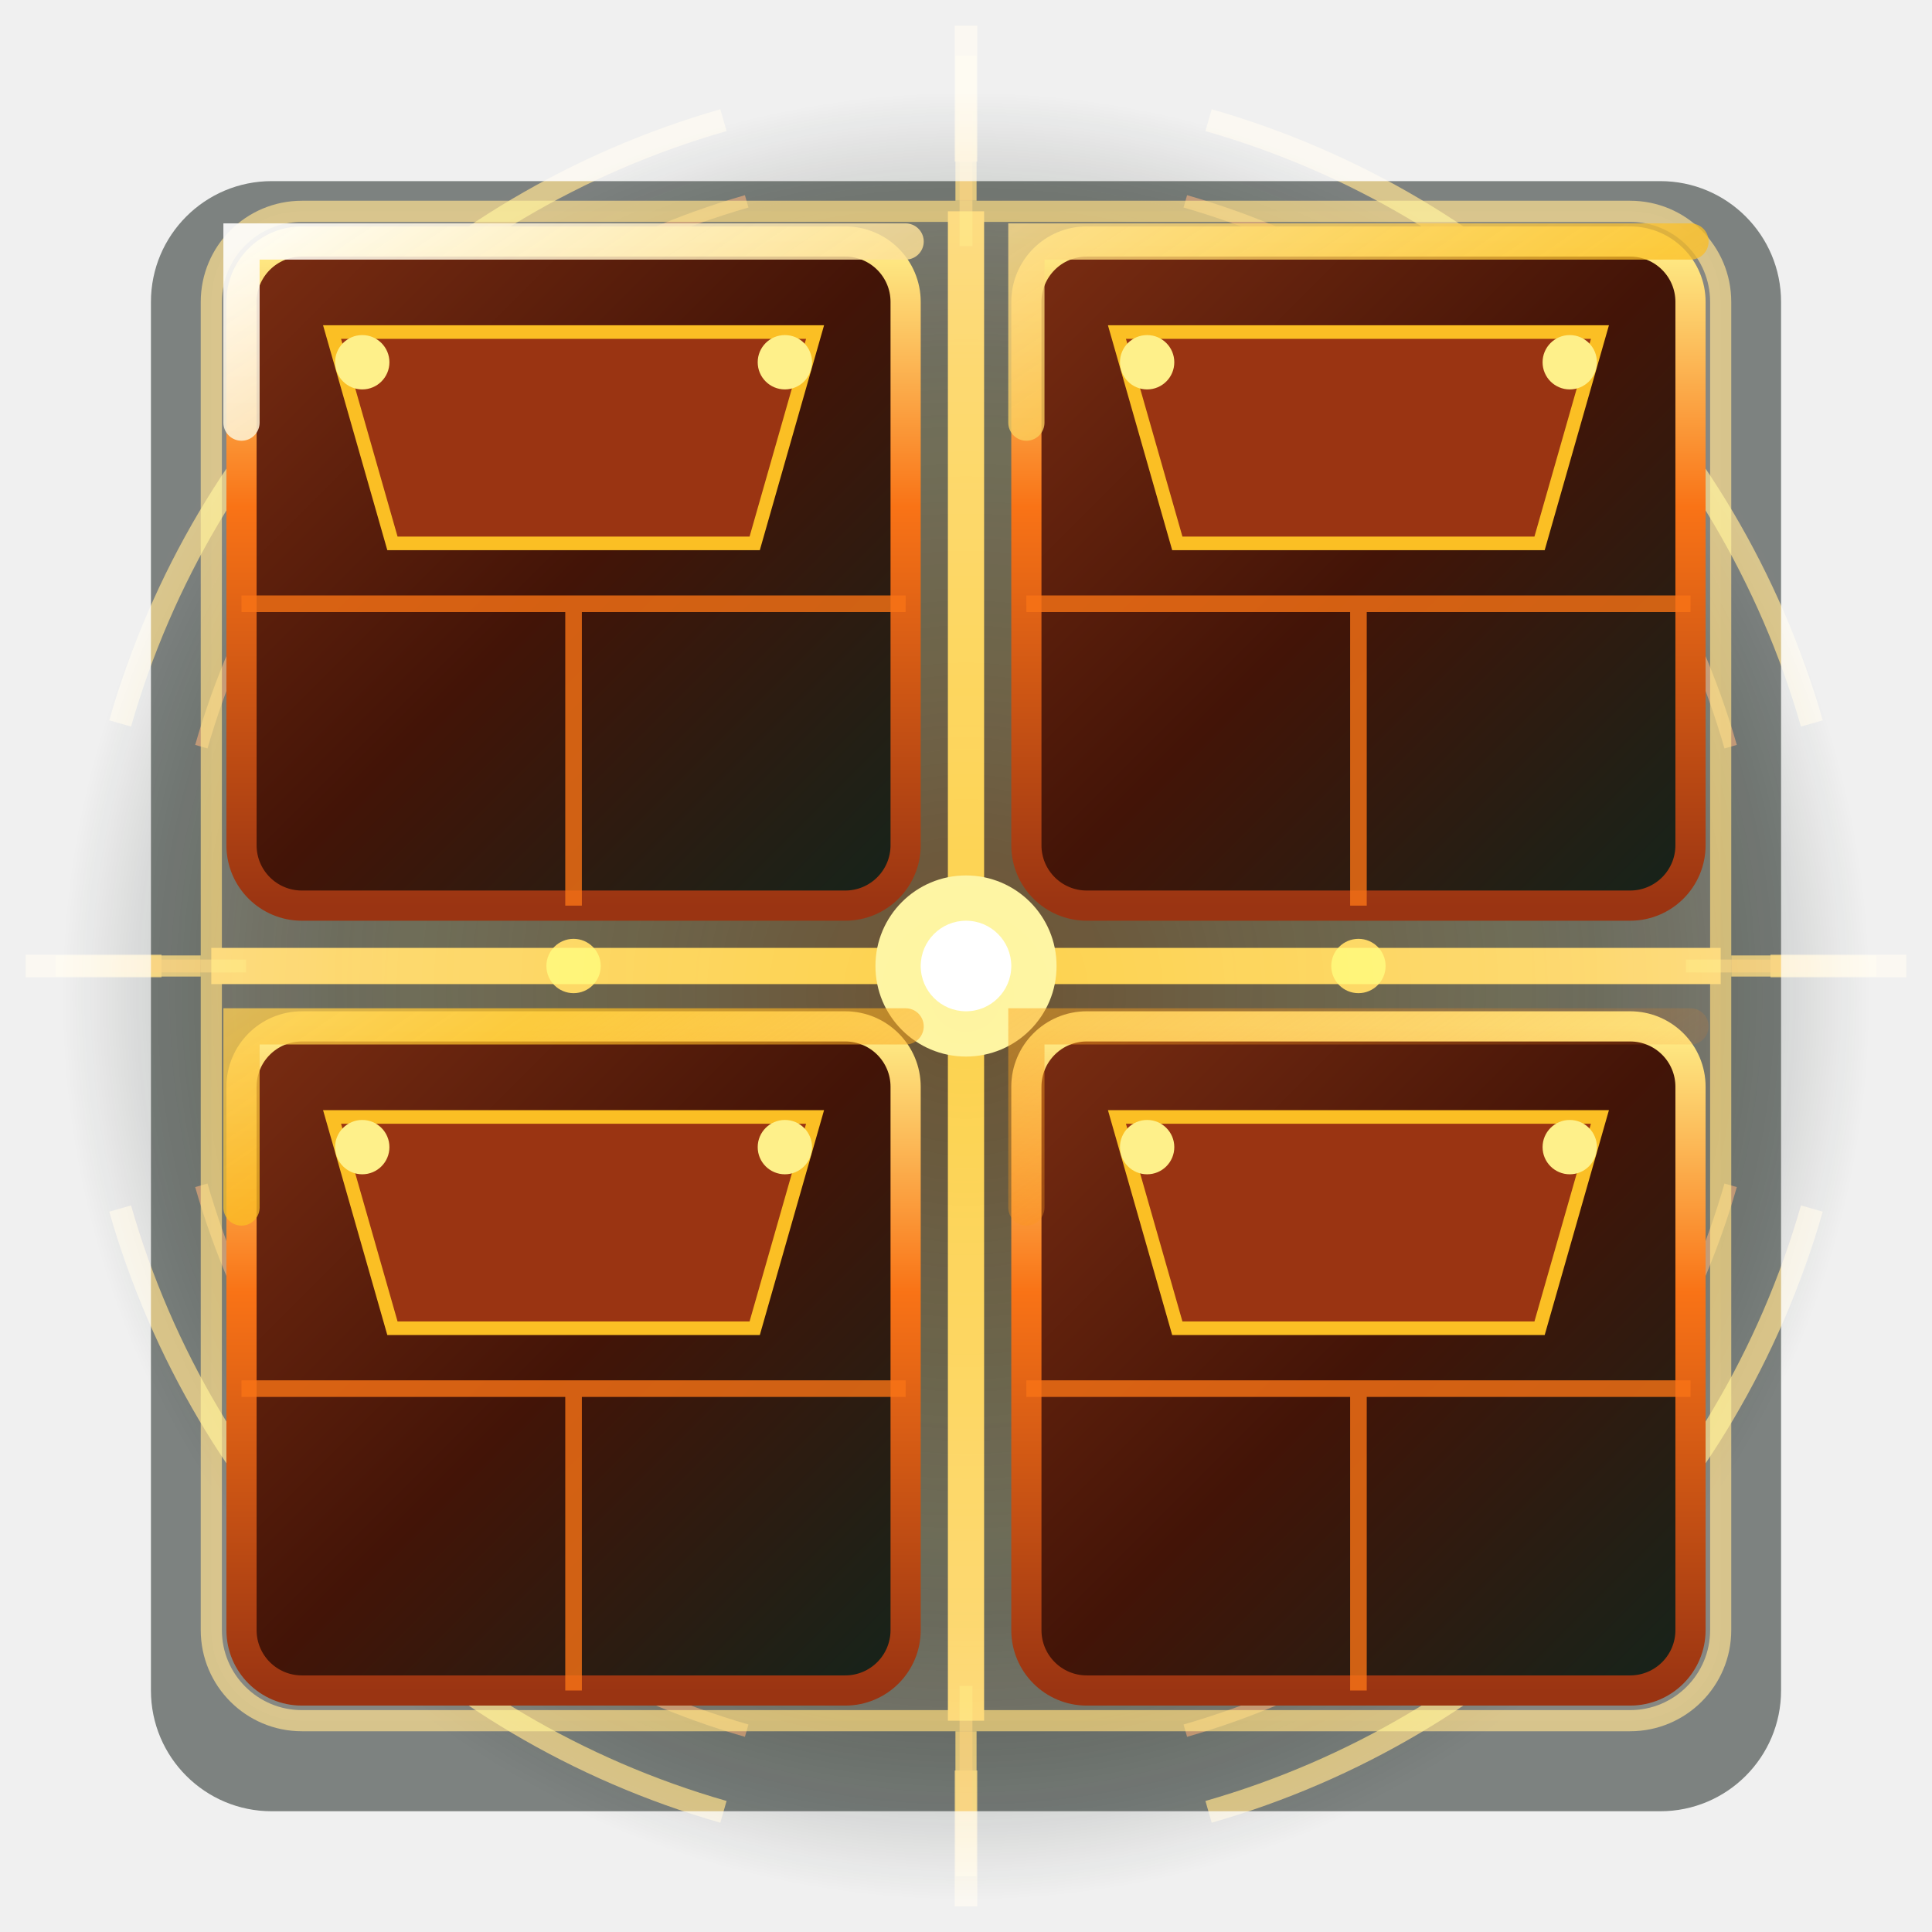
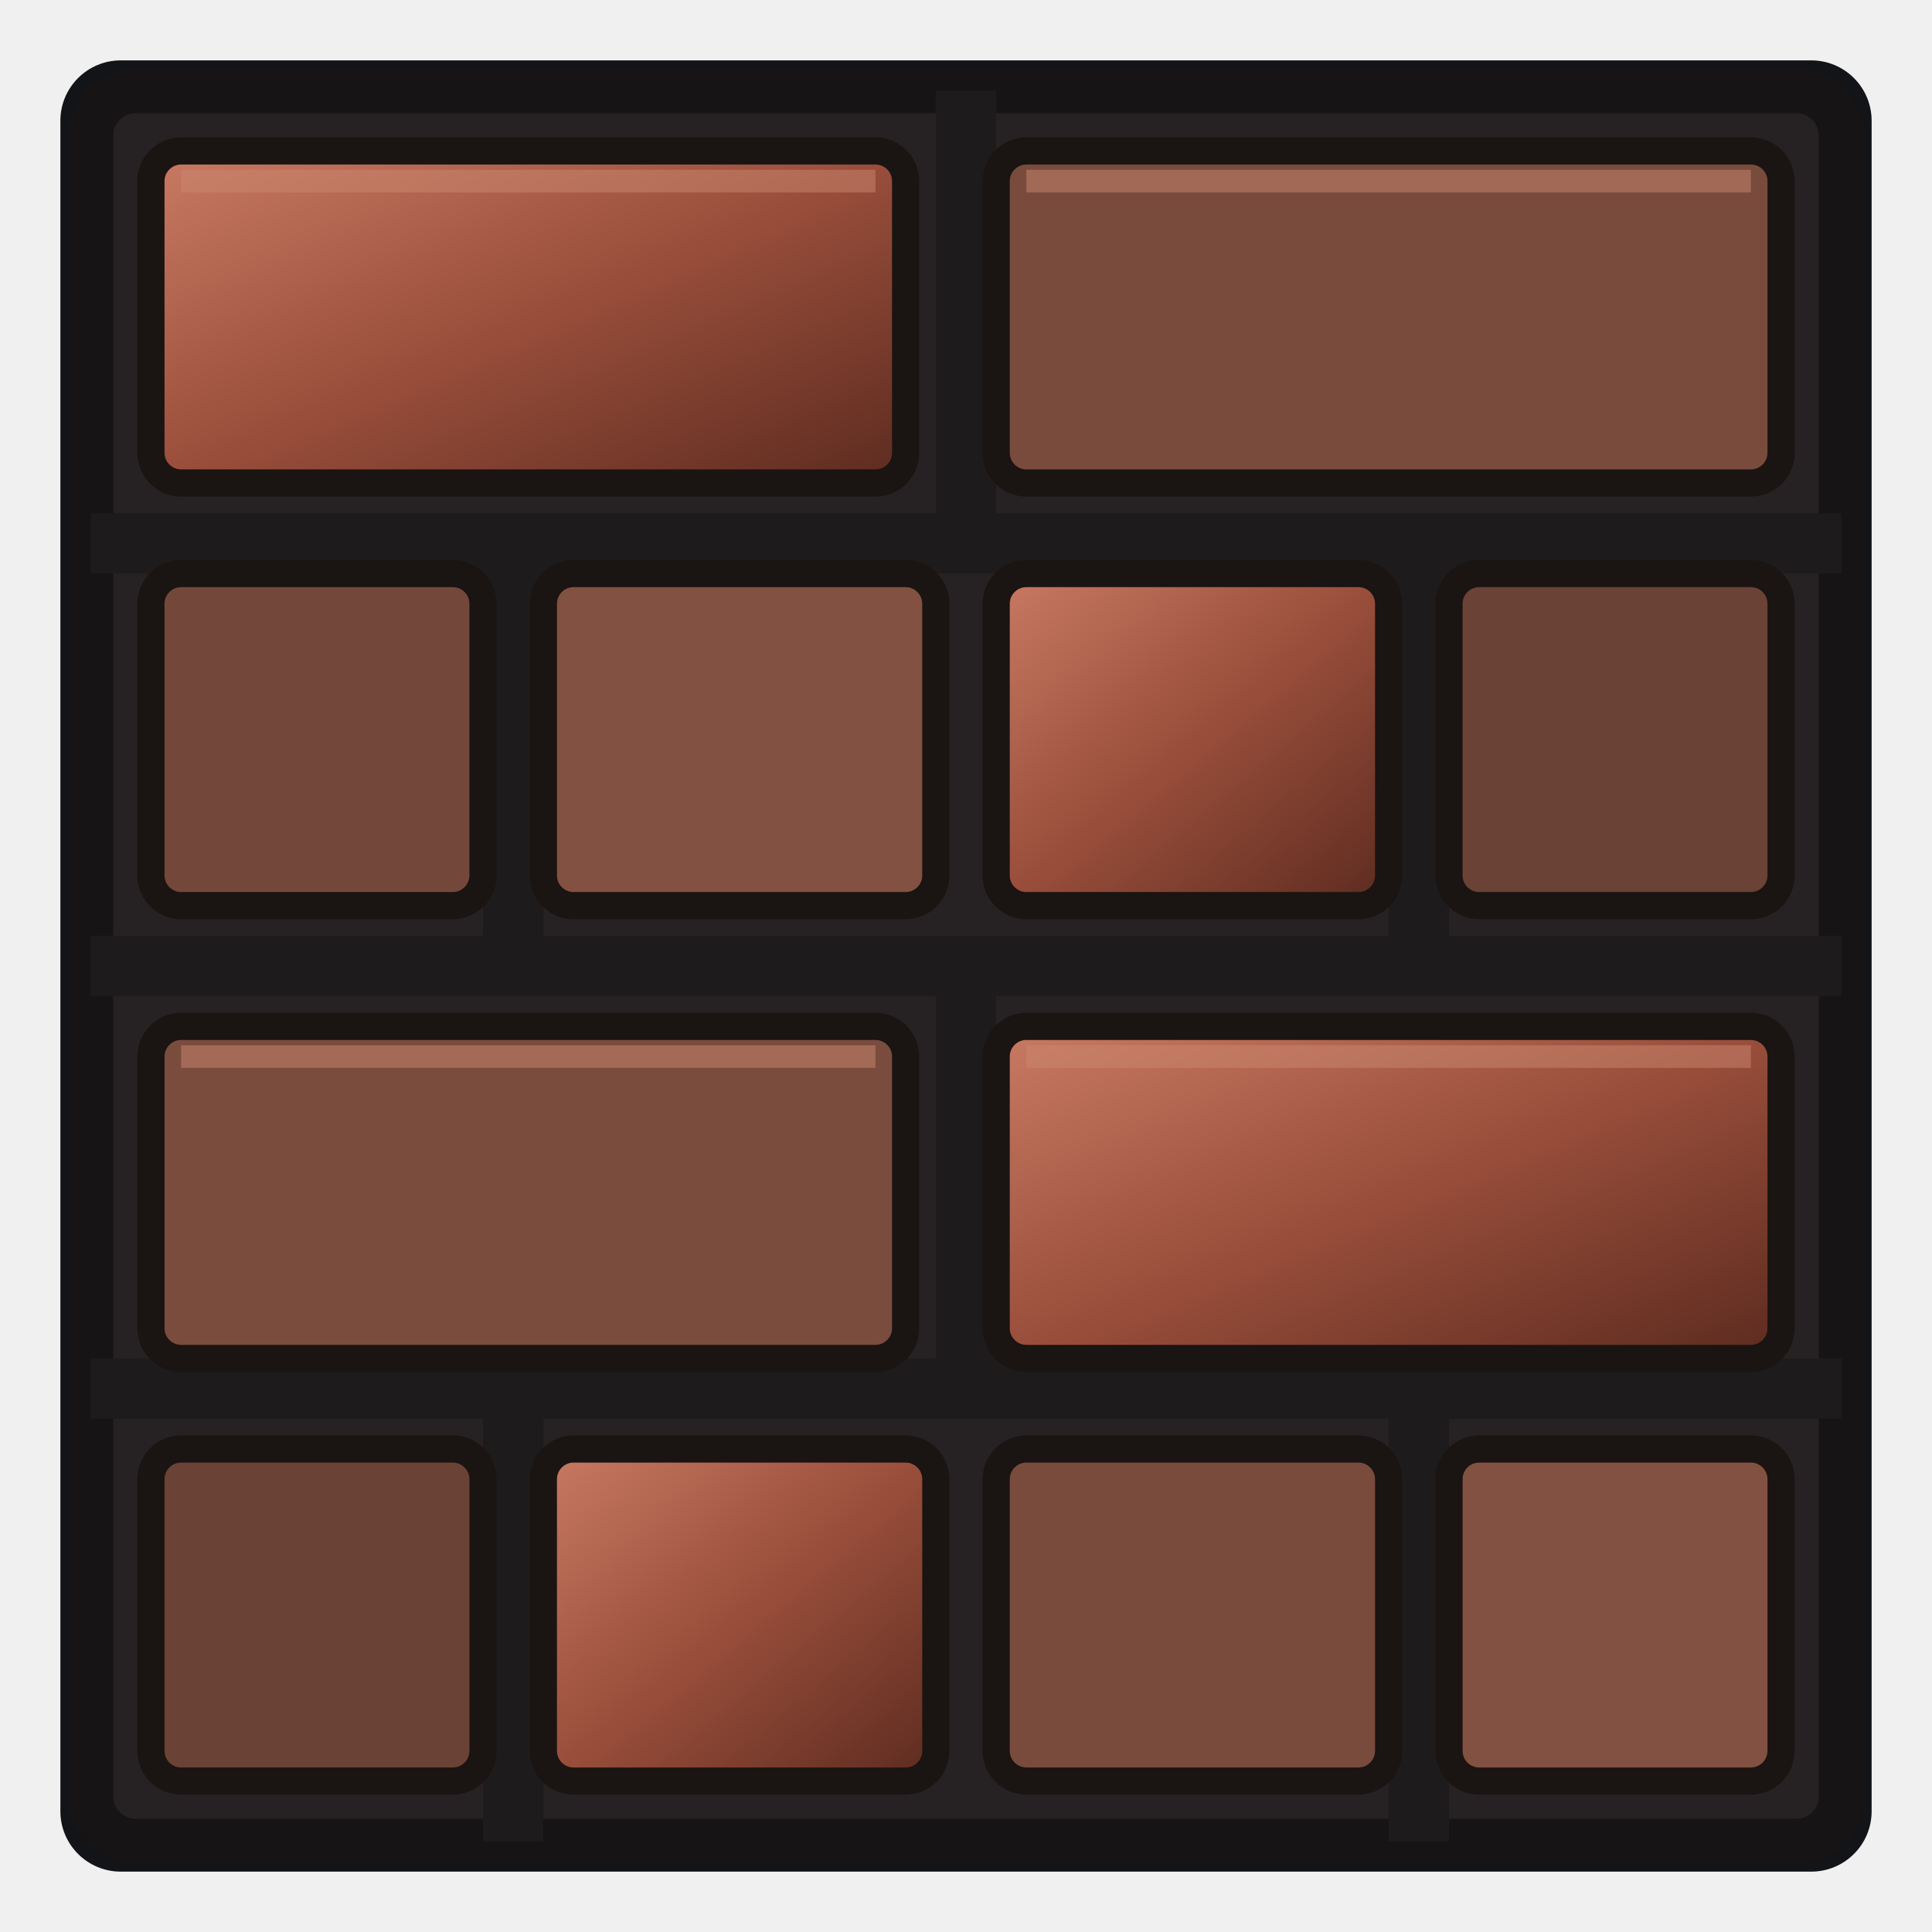
- <svg xmlns="http://www.w3.org/2000/svg" viewBox="0 0 128 128" fill="none" data-rig-id="tile-brick-rig" data-root-anchor="64,64" data-has-aura="true">
+ <svg xmlns="http://www.w3.org/2000/svg" viewBox="0 0 128 128" width="128" height="128">
  <defs>
-     <radialGradient id="tb-shadow-grad" cx="50%" cy="50%" r="50%">
-       <stop offset="0%" stop-color="#0b1610" stop-opacity="0.75" />
-       <stop offset="70%" stop-color="#0d1912" stop-opacity="0.35" />
-       <stop offset="100%" stop-color="#0d1912" stop-opacity="0" />
+     <radialGradient id="tb-shadow" cx="50%" cy="50%" r="50%">
+       <stop offset="0%" stop-color="#0b0d10" stop-opacity="0.72" />
+       <stop offset="68%" stop-color="#111419" stop-opacity="0.32" />
+       <stop offset="100%" stop-color="#111419" stop-opacity="0" />
    </radialGradient>
-     <radialGradient id="tb-aura-field" cx="50%" cy="50%" r="50%">
-       <stop offset="0%" stop-color="#f97316" stop-opacity="0.28" />
-       <stop offset="60%" stop-color="#fbbf24" stop-opacity="0.12" />
-       <stop offset="100%" stop-color="#0d1912" stop-opacity="0" />
+     <linearGradient id="blued-hull" x1="0" y1="0" x2="1" y2="1">
+       <stop offset="0%" stop-color="#5c6878" />
+       <stop offset="45%" stop-color="#3f4854" />
+       <stop offset="100%" stop-color="#252b33" />
+     </linearGradient>
+     <radialGradient id="blued-turret" cx="38%" cy="35%" r="65%">
+       <stop offset="0%" stop-color="#6e7c8f" />
+       <stop offset="55%" stop-color="#444e5c" />
+       <stop offset="100%" stop-color="#262c35" />
    </radialGradient>
-     <linearGradient id="tb-ceramic-armor" x1="0%" y1="0%" x2="100%" y2="100%">
-       <stop offset="0%" stop-color="#7c2d12" />
-       <stop offset="50%" stop-color="#431407" />
-       <stop offset="100%" stop-color="#14241b" />
+     <linearGradient id="tungsten-plate" x1="0" y1="0" x2="1" y2="1">
+       <stop offset="0%" stop-color="#738294" />
+       <stop offset="50%" stop-color="#4e5968" />
+       <stop offset="100%" stop-color="#2c333d" />
    </linearGradient>
-     <linearGradient id="tb-orange-edge" x1="0%" y1="0%" x2="0%" y2="100%">
-       <stop offset="0%" stop-color="#fef08a" />
-       <stop offset="40%" stop-color="#f97316" />
-       <stop offset="100%" stop-color="#9a3412" />
+     <linearGradient id="enemy-cast-hull" x1="0" y1="0" x2="1" y2="1">
+       <stop offset="0%" stop-color="#59524c" />
+       <stop offset="48%" stop-color="#3d3834" />
+       <stop offset="100%" stop-color="#24201e" />
    </linearGradient>
-     <linearGradient id="tb-rim-glow" x1="0%" y1="0%" x2="100%" y2="100%">
-       <stop offset="0%" stop-color="#ffffff" stop-opacity="0.9" />
-       <stop offset="50%" stop-color="#fbbf24" stop-opacity="0.75" />
-       <stop offset="100%" stop-color="#f97316" stop-opacity="0" />
+     <radialGradient id="enemy-cast-turret" cx="38%" cy="35%" r="65%">
+       <stop offset="0%" stop-color="#6b625b" />
+       <stop offset="55%" stop-color="#47413c" />
+       <stop offset="100%" stop-color="#292421" />
+     </radialGradient>
+     <linearGradient id="steel-barrel" x1="0" y1="0" x2="1" y2="0">
+       <stop offset="0%" stop-color="#23282e" />
+       <stop offset="35%" stop-color="#697480" />
+       <stop offset="55%" stop-color="#8592a1" />
+       <stop offset="100%" stop-color="#1e2228" />
    </linearGradient>
+     <linearGradient id="steel-tread" x1="0" y1="0" x2="0" y2="1">
+       <stop offset="0%" stop-color="#22262b" />
+       <stop offset="50%" stop-color="#383e46" />
+       <stop offset="100%" stop-color="#181b1f" />
+     </linearGradient>
+     <linearGradient id="brass-trim" x1="0" y1="0" x2="1" y2="1">
+       <stop offset="0%" stop-color="#d8b584" />
+       <stop offset="50%" stop-color="#b0804c" />
+       <stop offset="100%" stop-color="#634524" />
+     </linearGradient>
+     <linearGradient id="primer-trim" x1="0" y1="0" x2="1" y2="1">
+       <stop offset="0%" stop-color="#c97a63" />
+       <stop offset="50%" stop-color="#994e3b" />
+       <stop offset="100%" stop-color="#5c2b1f" />
+     </linearGradient>
+     <radialGradient id="warm-muzzle" cx="50%" cy="50%" r="50%">
+       <stop offset="0%" stop-color="#e3c598" stop-opacity="0.42" />
+       <stop offset="100%" stop-color="#c48f5a" stop-opacity="0" />
+     </radialGradient>
  </defs>
-   <g id="part-shadow-cast" data-pivot="64,66" data-parent="root" data-z-index="1" data-blend="multiply" style="mix-blend-mode: multiply">
-     <ellipse cx="64" cy="66" rx="60" ry="60" fill="url(#tb-shadow-grad)" />
-     <rect x="10" y="12" width="108" height="108" rx="8" fill="#0b1610" fill-opacity="0.5" />
+   <g id="part-shadow-cast" data-pivot="64,64" data-blend="multiply">
+     <rect x="4" y="4" width="120" height="120" rx="4" fill="#121417" />
  </g>
-   <g id="part-aura-ring-outer" data-pivot="64,64" data-parent="root" data-z-index="4" data-blend="screen" data-motion="spin-cw" style="mix-blend-mode: screen">
-     <circle cx="64" cy="64" r="62" fill="url(#tb-aura-field)" />
-     <path fill="none" stroke="#fbbf24" stroke-width="1.5" stroke-opacity="0.72" d="M120.04,80.07 A58.3,58.3 0 0,1 80.07,120.04 M47.93,120.04 A58.3,58.3 0 0,1 7.96,80.07 M7.96,47.93 A58.3,58.3 0 0,1 47.93,7.96 M80.07,7.96 A58.3,58.3 0 0,1 120.04,47.93 M64,1.7 L64,10.7 M64,117.3 L64,126.3 M1.7,64 L10.7,64 M117.3,64 L126.3,64" stroke-linejoin="bevel" />
-     <path fill="none" stroke="#f97316" stroke-width="0.85" stroke-opacity="0.58" d="M114.66,78.53 A52.7,52.7 0 0,1 78.53,114.66 M49.47,114.66 A52.7,52.7 0 0,1 13.34,78.53 M13.34,49.47 A52.7,52.7 0 0,1 49.47,13.34 M78.53,13.34 A52.7,52.7 0 0,1 114.66,49.47 M64,7.3 L64,16.3 M64,111.7 L64,120.7 M7.3,64 L16.3,64 M111.7,64 L120.7,64" stroke-linejoin="bevel" />
-     <line x1="114.7" y1="64" x2="124.3" y2="64" stroke="#fbbf24" stroke-width="1.4" stroke-opacity="0.8" />
-     <line x1="99.9" y1="99.9" x2="106.6" y2="106.6" stroke="#fef08a" stroke-width="1.4" stroke-opacity="0.8" />
-     <line x1="64" y1="114.7" x2="64" y2="124.3" stroke="#fbbf24" stroke-width="1.4" stroke-opacity="0.8" />
-     <line x1="28.1" y1="99.9" x2="21.4" y2="106.6" stroke="#fef08a" stroke-width="1.4" stroke-opacity="0.8" />
-     <line x1="13.3" y1="64" x2="3.7" y2="64" stroke="#fbbf24" stroke-width="1.4" stroke-opacity="0.8" />
-     <line x1="28.1" y1="28.1" x2="21.4" y2="21.4" stroke="#fef08a" stroke-width="1.4" stroke-opacity="0.8" />
-     <line x1="64" y1="13.3" x2="64" y2="3.7" stroke="#fbbf24" stroke-width="1.4" stroke-opacity="0.8" />
-     <line x1="99.9" y1="28.1" x2="106.6" y2="21.4" stroke="#fef08a" stroke-width="1.4" stroke-opacity="0.8" />
-     <rect x="103" y="103" width="4.4" height="4.4" fill="#fef08a" stroke="#0b1610" stroke-width="0.7" />
-     <rect x="20.6" y="103" width="4.4" height="4.4" fill="#fef08a" stroke="#0b1610" stroke-width="0.7" />
-     <rect x="20.6" y="20.6" width="4.4" height="4.4" fill="#fef08a" stroke="#0b1610" stroke-width="0.7" />
-     <rect x="103" y="20.6" width="4.4" height="4.4" fill="#fef08a" stroke="#0b1610" stroke-width="0.7" />
+   <g id="part-aura-ring-outer" data-pivot="64,64" data-blend="normal">
+     <rect x="6" y="6" width="116" height="116" rx="3" fill="#262224" stroke="#161415" stroke-width="3" />
  </g>
-   <g id="part-aura-seam-grid" data-pivot="64,64" data-parent="root" data-z-index="5" data-blend="screen" data-motion="pulse-breathe" style="mix-blend-mode: screen">
-     <rect x="14" y="14" width="100" height="100" rx="6" fill="#120b04" stroke="#fbbf24" stroke-width="1.4" stroke-opacity="0.7" />
-     <line x1="64" y1="14" x2="64" y2="114" stroke="#fbbf24" stroke-width="2.4" />
-     <line x1="14" y1="64" x2="114" y2="64" stroke="#fbbf24" stroke-width="2.4" />
-     <circle cx="64" cy="64" r="6" fill="#fef08a" />
+   <g id="part-aura-seam-grid" data-pivot="64,64" data-blend="normal">
+     <path d="M6,36 H122 M6,64 H122 M6,92 H122 M64,6 V36 M34,36 V64 M94,36 V64 M64,64 V92 M34,92 V122 M94,92 V122" stroke="#1e1b1c" stroke-width="4" />
  </g>
-   <g id="part-brick-bl" data-pivot="38,90" data-parent="root" data-z-index="20" data-blend="normal" data-motion="destructible-quad-bl">
-     <rect x="16" y="68" width="44" height="44" rx="4" fill="url(#tb-ceramic-armor)" stroke="url(#tb-orange-edge)" stroke-width="2.0" />
-     <polygon points="22,74 54,74 50,88 26,88" fill="#9a3412" stroke="#fbbf24" stroke-width="0.9" />
-     <path d="M16 92 H60 M38 92 V112" stroke="#f97316" stroke-width="1.1" stroke-opacity="0.8" />
-     <circle cx="24" cy="76" r="1.8" fill="#fef08a" />
-     <circle cx="52" cy="76" r="1.8" fill="#fef08a" />
+   <g id="part-brick-tl" data-pivot="35,35" data-blend="normal">
+     <rect x="10" y="10" width="50" height="22" rx="2" fill="url(#primer-trim)" stroke="#1a1412" stroke-width="1.8" />
+     <rect x="10" y="38" width="22" height="22" rx="2" fill="#73483b" stroke="#1a1412" stroke-width="1.8" />
+     <rect x="36" y="38" width="26" height="22" rx="2" fill="#825142" stroke="#1a1412" stroke-width="1.8" />
  </g>
-   <g id="part-brick-br" data-pivot="90,90" data-parent="root" data-z-index="20" data-blend="normal" data-motion="destructible-quad-br">
-     <rect x="68" y="68" width="44" height="44" rx="4" fill="url(#tb-ceramic-armor)" stroke="url(#tb-orange-edge)" stroke-width="2.0" />
-     <polygon points="74,74 106,74 102,88 78,88" fill="#9a3412" stroke="#fbbf24" stroke-width="0.9" />
-     <path d="M68 92 H112 M90 92 V112" stroke="#f97316" stroke-width="1.1" stroke-opacity="0.8" />
-     <circle cx="76" cy="76" r="1.8" fill="#fef08a" />
-     <circle cx="104" cy="76" r="1.8" fill="#fef08a" />
+   <g id="part-brick-tr" data-pivot="93,35" data-blend="normal">
+     <rect x="66" y="10" width="52" height="22" rx="2" fill="#784b3d" stroke="#1a1412" stroke-width="1.8" />
+     <rect x="66" y="38" width="26" height="22" rx="2" fill="url(#primer-trim)" stroke="#1a1412" stroke-width="1.8" />
+     <rect x="96" y="38" width="22" height="22" rx="2" fill="#6b4236" stroke="#1a1412" stroke-width="1.8" />
  </g>
-   <g id="part-brick-tl" data-pivot="38,38" data-parent="root" data-z-index="20" data-blend="normal" data-motion="destructible-quad-tl">
-     <rect x="16" y="16" width="44" height="44" rx="4" fill="url(#tb-ceramic-armor)" stroke="url(#tb-orange-edge)" stroke-width="2.0" />
-     <polygon points="22,22 54,22 50,36 26,36" fill="#9a3412" stroke="#fbbf24" stroke-width="0.9" />
-     <path d="M16 40 H60 M38 40 V60" stroke="#f97316" stroke-width="1.1" stroke-opacity="0.8" />
-     <circle cx="24" cy="24" r="1.8" fill="#fef08a" />
-     <circle cx="52" cy="24" r="1.8" fill="#fef08a" />
+   <g id="part-brick-bl" data-pivot="35,93" data-blend="normal">
+     <rect x="10" y="68" width="50" height="22" rx="2" fill="#7a4c3e" stroke="#1a1412" stroke-width="1.8" />
+     <rect x="10" y="96" width="22" height="22" rx="2" fill="#6b4236" stroke="#1a1412" stroke-width="1.8" />
+     <rect x="36" y="96" width="26" height="22" rx="2" fill="url(#primer-trim)" stroke="#1a1412" stroke-width="1.8" />
  </g>
-   <g id="part-brick-tr" data-pivot="90,38" data-parent="root" data-z-index="20" data-blend="normal" data-motion="destructible-quad-tr">
-     <rect x="68" y="16" width="44" height="44" rx="4" fill="url(#tb-ceramic-armor)" stroke="url(#tb-orange-edge)" stroke-width="2.0" />
-     <polygon points="74,22 106,22 102,36 78,36" fill="#9a3412" stroke="#fbbf24" stroke-width="0.9" />
-     <path d="M68 40 H112 M90 40 V60" stroke="#f97316" stroke-width="1.1" stroke-opacity="0.8" />
-     <circle cx="76" cy="24" r="1.8" fill="#fef08a" />
-     <circle cx="104" cy="24" r="1.8" fill="#fef08a" />
+   <g id="part-brick-br" data-pivot="93,93" data-blend="normal">
+     <rect x="66" y="68" width="52" height="22" rx="2" fill="url(#primer-trim)" stroke="#1a1412" stroke-width="1.8" />
+     <rect x="66" y="96" width="26" height="22" rx="2" fill="#784b3d" stroke="#1a1412" stroke-width="1.8" />
+     <rect x="96" y="96" width="22" height="22" rx="2" fill="#825142" stroke="#1a1412" stroke-width="1.8" />
  </g>
-   <g id="part-light-rim-bricks" data-pivot="64,64" data-parent="root" data-z-index="45" data-blend="plus-lighter" style="mix-blend-mode: plus-lighter">
-     <path d="M16 28 V16 H60 M68 28 V16 H112 M16 80 V68 H60 M68 80 V68 H112" stroke="url(#tb-rim-glow)" stroke-width="2.4" stroke-linecap="round" />
+   <g id="part-light-rim-bricks" data-pivot="64,64" data-blend="plus-lighter">
+     <path d="M12,12 H58 M68,12 H116 M12,70 H58 M68,70 H116" stroke="#c98870" stroke-width="1.5" opacity="0.5" />
  </g>
-   <g id="part-aura-corona-top" data-pivot="64,64" data-parent="root" data-z-index="65" data-blend="screen" style="mix-blend-mode: screen">
-     <circle cx="64" cy="64" r="3" fill="#ffffff" />
-     <circle cx="38" cy="64" r="1.8" fill="#fbbf24" />
-     <circle cx="90" cy="64" r="1.8" fill="#fbbf24" />
-   </g>
+   <g id="part-aura-corona-top" data-pivot="64,64" data-blend="normal" />
</svg>
